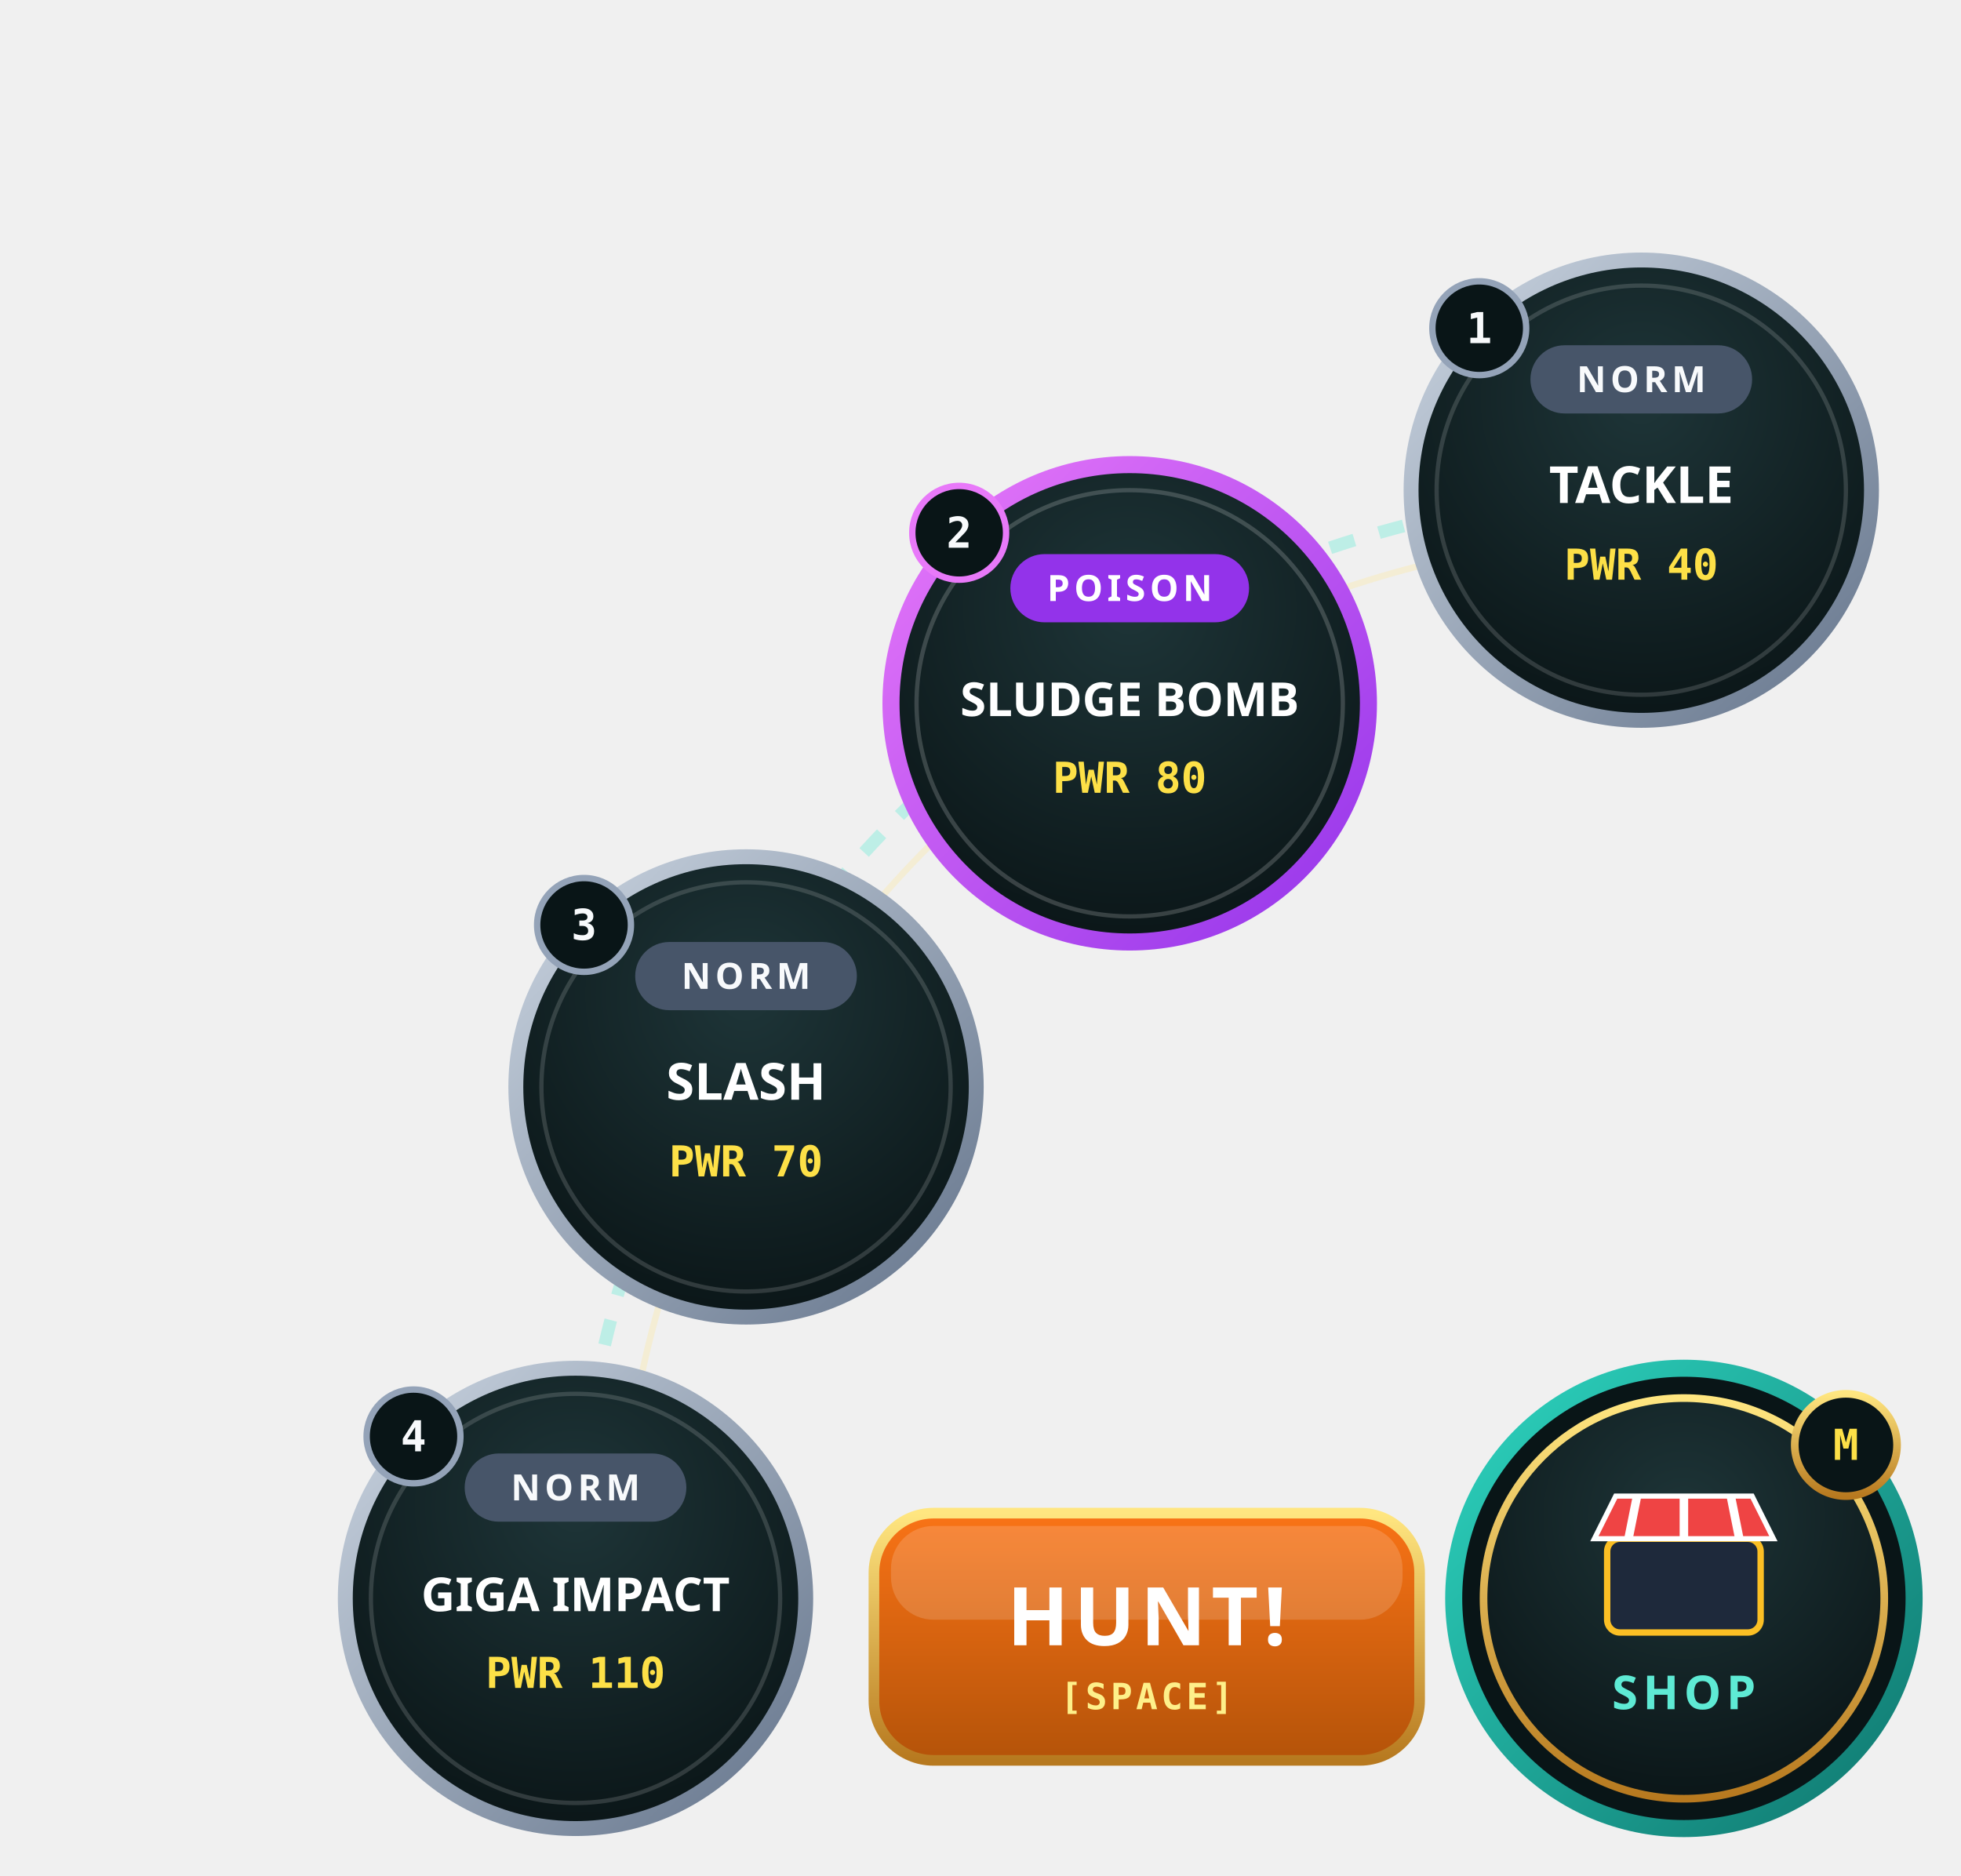
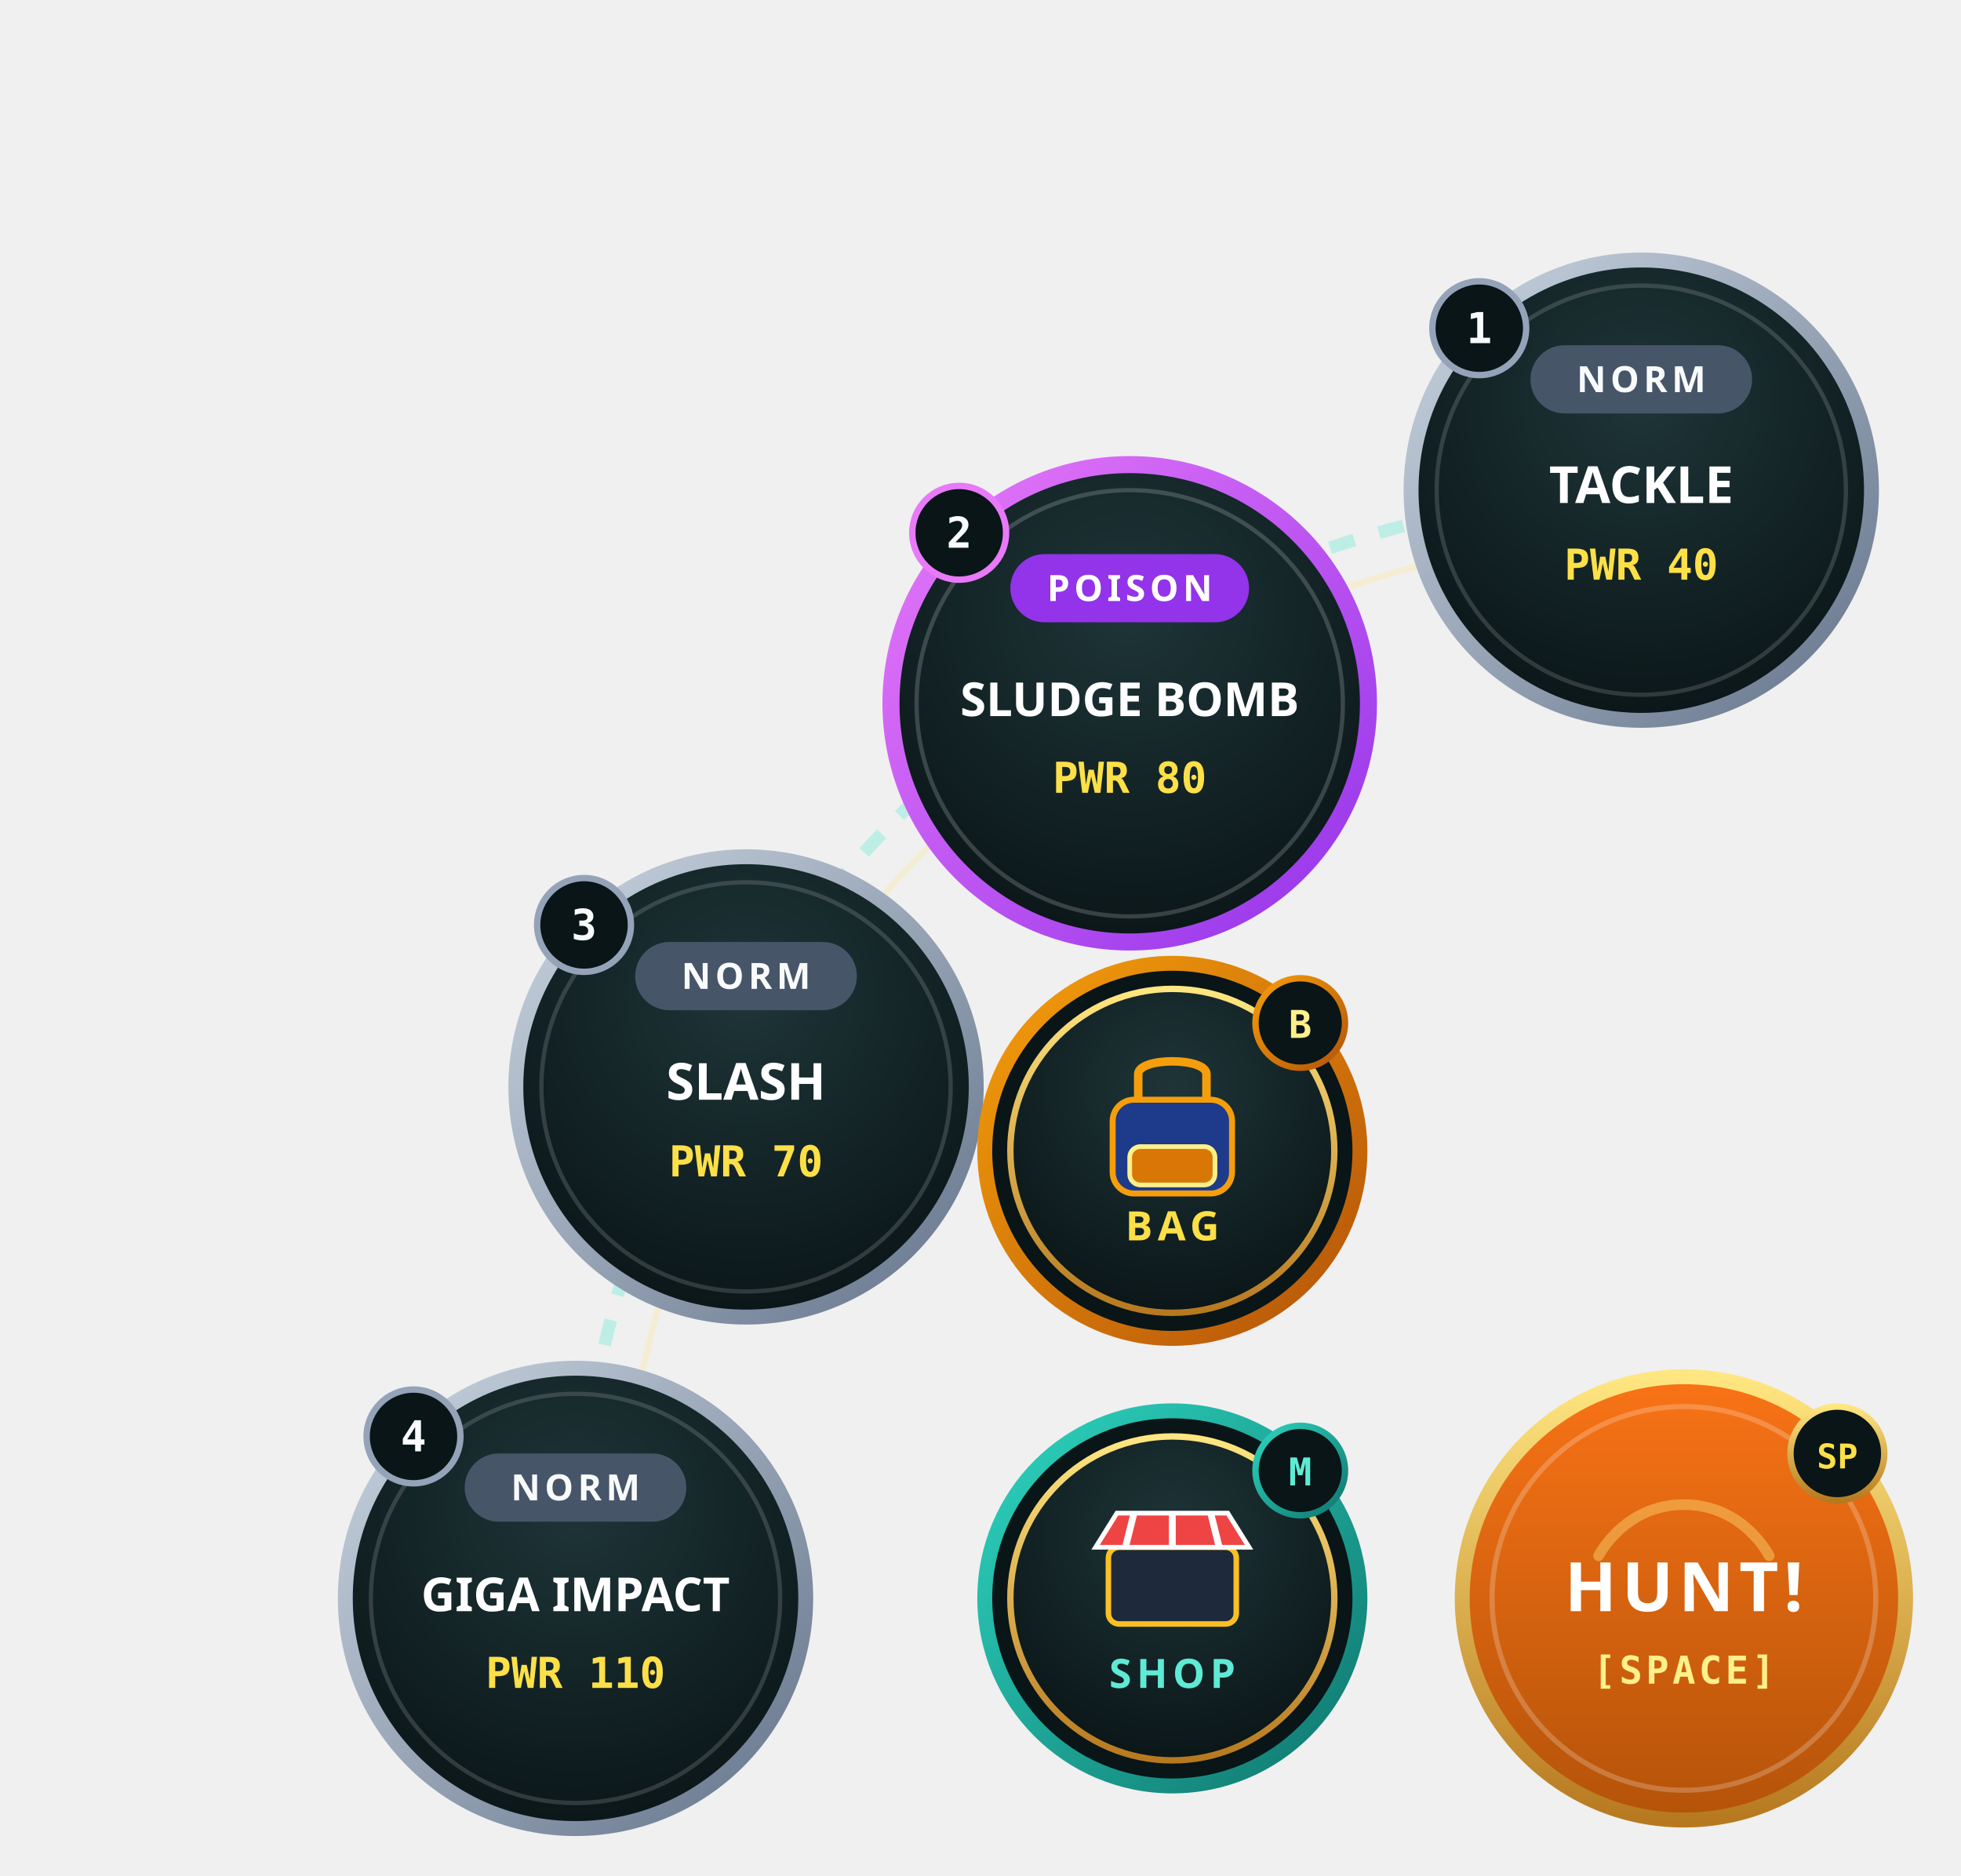
<svg xmlns="http://www.w3.org/2000/svg" width="460" height="440" viewBox="0 0 460 440" fill="none">
  <defs>
    <radialGradient id="nodeGlass" cx="50%" cy="30%" r="70%">
      <stop offset="0%" stop-color="#1E3538" />
      <stop offset="100%" stop-color="#0B1618" />
    </radialGradient>
    <linearGradient id="normGrad" x1="0%" y1="0%" x2="100%" y2="100%">
      <stop offset="0%" stop-color="#CBD5E1" />
      <stop offset="100%" stop-color="#64748B" />
    </linearGradient>
    <linearGradient id="poisonGrad" x1="0%" y1="0%" x2="100%" y2="100%">
      <stop offset="0%" stop-color="#E879F9" />
      <stop offset="100%" stop-color="#9333EA" />
    </linearGradient>
    <linearGradient id="huntOrange" x1="0%" y1="0%" x2="0%" y2="100%">
      <stop offset="0%" stop-color="#F97316" />
      <stop offset="100%" stop-color="#B45309" />
    </linearGradient>
    <linearGradient id="shopTeal" x1="0%" y1="0%" x2="100%" y2="100%">
      <stop offset="0%" stop-color="#2DD4BF" />
      <stop offset="100%" stop-color="#0F766E" />
    </linearGradient>
    <linearGradient id="goldBorder" x1="0%" y1="0%" x2="0%" y2="100%">
      <stop offset="0%" stop-color="#FFE680" />
      <stop offset="100%" stop-color="#B7791F" />
+     </linearGradient>
+     <linearGradient id="bagAmber" x1="0%" y1="0%" x2="100%" y2="100%">
+       <stop offset="0%" stop-color="#F59E0B" />
+       <stop offset="100%" stop-color="#B45309" />
    </linearGradient>
  </defs>
  <path d="M 135 375 A 260 260 0 0 1 395 115" stroke="#5EEAD4" stroke-opacity="0.35" stroke-width="3" stroke-dasharray="6 6" />
  <path d="M 145 375 A 250 250 0 0 1 395 125" stroke="#FFE680" stroke-opacity="0.25" stroke-width="1.5" />
  <g transform="translate(385, 115)">
    <circle r="54" fill="url(#nodeGlass)" stroke="url(#normGrad)" stroke-width="3.5" />
    <circle r="48" stroke="#FFFFFF" stroke-opacity="0.15" stroke-width="1" />
    <rect x="-26" y="-34" width="52" height="16" rx="8" fill="#475569" />
    <text y="-23" fill="#F8FAFC" font-family="system-ui, sans-serif" font-size="8.5" font-weight="800" letter-spacing="1" text-anchor="middle">NORM</text>
    <text y="3" fill="#FFFFFF" font-family="system-ui, sans-serif" font-size="12" font-weight="800" text-anchor="middle">TACKLE</text>
    <text y="21" fill="#FDE047" font-family="ui-monospace, monospace" font-size="10" font-weight="700" text-anchor="middle">PWR 40</text>
    <circle cx="-38" cy="-38" r="11" fill="#091517" stroke="#94A3B8" stroke-width="1.5" />
    <text x="-38" y="-34.5" fill="#F8FAFC" font-family="ui-monospace, monospace" font-size="10" font-weight="800" text-anchor="middle">1</text>
  </g>
  <g transform="translate(265, 165)">
    <circle r="56" fill="url(#nodeGlass)" stroke="url(#poisonGrad)" stroke-width="4" />
    <circle r="50" stroke="#FFFFFF" stroke-opacity="0.18" stroke-width="1" />
    <rect x="-28" y="-35" width="56" height="16" rx="8" fill="#9333EA" />
    <text y="-24" fill="#FFFFFF" font-family="system-ui, sans-serif" font-size="8.5" font-weight="800" letter-spacing="1" text-anchor="middle">POISON</text>
    <text y="3" fill="#FFFFFF" font-family="system-ui, sans-serif" font-size="11" font-weight="800" text-anchor="middle">SLUDGE BOMB</text>
    <text y="21" fill="#FDE047" font-family="ui-monospace, monospace" font-size="10" font-weight="700" text-anchor="middle">PWR 80</text>
    <circle cx="-40" cy="-40" r="11" fill="#091517" stroke="#E879F9" stroke-width="1.5" />
    <text x="-40" y="-36.5" fill="#F8FAFC" font-family="ui-monospace, monospace" font-size="10" font-weight="800" text-anchor="middle">2</text>
  </g>
  <g transform="translate(175, 255)">
    <circle r="54" fill="url(#nodeGlass)" stroke="url(#normGrad)" stroke-width="3.5" />
    <circle r="48" stroke="#FFFFFF" stroke-opacity="0.15" stroke-width="1" />
    <rect x="-26" y="-34" width="52" height="16" rx="8" fill="#475569" />
    <text y="-23" fill="#F8FAFC" font-family="system-ui, sans-serif" font-size="8.5" font-weight="800" letter-spacing="1" text-anchor="middle">NORM</text>
    <text y="3" fill="#FFFFFF" font-family="system-ui, sans-serif" font-size="12" font-weight="800" text-anchor="middle">SLASH</text>
    <text y="21" fill="#FDE047" font-family="ui-monospace, monospace" font-size="10" font-weight="700" text-anchor="middle">PWR 70</text>
    <circle cx="-38" cy="-38" r="11" fill="#091517" stroke="#94A3B8" stroke-width="1.5" />
    <text x="-38" y="-34.5" fill="#F8FAFC" font-family="ui-monospace, monospace" font-size="10" font-weight="800" text-anchor="middle">3</text>
  </g>
  <g transform="translate(135, 375)">
    <circle r="54" fill="url(#nodeGlass)" stroke="url(#normGrad)" stroke-width="3.5" />
    <circle r="48" stroke="#FFFFFF" stroke-opacity="0.15" stroke-width="1" />
    <rect x="-26" y="-34" width="52" height="16" rx="8" fill="#475569" />
    <text y="-23" fill="#F8FAFC" font-family="system-ui, sans-serif" font-size="8.5" font-weight="800" letter-spacing="1" text-anchor="middle">NORM</text>
    <text y="3" fill="#FFFFFF" font-family="system-ui, sans-serif" font-size="11" font-weight="800" text-anchor="middle">GIGA IMPACT</text>
    <text y="21" fill="#FDE047" font-family="ui-monospace, monospace" font-size="10" font-weight="700" text-anchor="middle">PWR 110</text>
    <circle cx="-38" cy="-38" r="11" fill="#091517" stroke="#94A3B8" stroke-width="1.5" />
    <text x="-38" y="-34.5" fill="#F8FAFC" font-family="ui-monospace, monospace" font-size="10" font-weight="800" text-anchor="middle">4</text>
  </g>
-   <g transform="translate(205, 355)">
-     <rect width="128" height="58" rx="14" fill="url(#huntOrange)" stroke="url(#goldBorder)" stroke-width="2.5" />
-     <rect x="4" y="3" width="120" height="22" rx="10" fill="#FFFFFF" fill-opacity="0.16" />
-     <text x="64" y="31" fill="#FFFFFF" font-family="system-ui, sans-serif" font-size="19" font-weight="900" letter-spacing="1.2" text-anchor="middle">HUNT!</text>
-     <text x="64" y="46" fill="#FEF08A" font-family="ui-monospace, monospace" font-size="8.5" font-weight="800" letter-spacing="0.8" text-anchor="middle">[SPACE]</text>
+   <g transform="translate(275, 270)">
+     <circle r="44" fill="#091517" stroke="url(#bagAmber)" stroke-width="3.5" />
+     <circle r="38" fill="url(#nodeGlass)" stroke="url(#goldBorder)" stroke-width="1.5" />
+     <rect x="-14" y="-12" width="28" height="22" rx="5" fill="#1E3A8A" stroke="#F59E0B" stroke-width="1.4" />
+     <rect x="-10" y="-1" width="20" height="9" rx="2.5" fill="#D97706" stroke="#FEF08A" stroke-width="1.1" />
+     <path d="M-8 -12V-18C-8 -20 -4 -21 0 -21C4 -21 8 -20 8 -18V-12" stroke="#F59E0B" stroke-width="2" fill="none" />
+     <text y="21" fill="#FDE047" font-family="system-ui, sans-serif" font-size="9.5" font-weight="900" letter-spacing="1.2" text-anchor="middle">BAG</text>
+     <circle cx="30" cy="-30" r="10.5" fill="#091517" stroke="url(#bagAmber)" stroke-width="1.5" />
+     <text x="30" y="-26.5" fill="#FEF08A" font-family="ui-monospace, monospace" font-size="9" font-weight="900" text-anchor="middle">B</text>
+   </g>
+   <g transform="translate(275, 375)">
+     <circle r="44" fill="#091517" stroke="url(#shopTeal)" stroke-width="3.5" />
+     <circle r="38" fill="url(#nodeGlass)" stroke="url(#goldBorder)" stroke-width="1.5" />
+     <rect x="-15" y="-12" width="30" height="18" rx="2.5" fill="#1E293B" stroke="#FBBF24" stroke-width="1.3" />
+     <path d="M-18 -12L-13 -20H13L18 -12H-18Z" fill="#EF4444" stroke="#FFFFFF" stroke-width="1.1" />
+     <path d="M-9 -20L-11 -12M0 -20V-12M9 -20L11 -12" stroke="#FFFFFF" stroke-width="1.6" />
+     <text y="21" fill="#5EEAD4" font-family="system-ui, sans-serif" font-size="9.5" font-weight="900" letter-spacing="1.2" text-anchor="middle">SHOP</text>
+     <circle cx="30" cy="-30" r="10.5" fill="#091517" stroke="url(#shopTeal)" stroke-width="1.5" />
+     <text x="30" y="-26.5" fill="#5EEAD4" font-family="ui-monospace, monospace" font-size="9" font-weight="900" text-anchor="middle">M</text>
  </g>
  <g transform="translate(395, 375)">
-     <circle r="54" fill="#091517" stroke="url(#shopTeal)" stroke-width="4" />
-     <circle r="47" fill="url(#nodeGlass)" stroke="url(#goldBorder)" stroke-width="1.8" />
-     <rect x="-18" y="-14" width="36" height="22" rx="3" fill="#1E293B" stroke="#FBBF24" stroke-width="1.5" />
-     <path d="M-21 -14L-16 -24H16L21 -14H-21Z" fill="#EF4444" stroke="#FFFFFF" stroke-width="1.2" />
-     <path d="M-11 -24L-13 -14M0 -24V-14M11 -24L13 -14" stroke="#FFFFFF" stroke-width="2" />
-     <text y="26" fill="#5EEAD4" font-family="system-ui, sans-serif" font-size="11" font-weight="900" letter-spacing="1.2" text-anchor="middle">SHOP</text>
-     <circle cx="38" cy="-36" r="12" fill="#091517" stroke="url(#goldBorder)" stroke-width="1.8" />
-     <text x="38" y="-32.5" fill="#FDE047" font-family="ui-monospace, monospace" font-size="10" font-weight="900" text-anchor="middle">M</text>
+     <circle r="52" fill="url(#huntOrange)" stroke="url(#goldBorder)" stroke-width="3.5" />
+     <circle r="45" stroke="#FFFFFF" stroke-opacity="0.22" stroke-width="1.2" />
+     <path d="M-20 -10C-20 -10 -14 -22 0 -22C14 -22 20 -10 20 -10" stroke="#FFE680" stroke-width="2.5" stroke-linecap="round" fill="none" opacity="0.4" />
+     <text y="3" fill="#FFFFFF" font-family="system-ui, sans-serif" font-size="16" font-weight="900" letter-spacing="1.2" text-anchor="middle">HUNT!</text>
+     <text y="20" fill="#FEF08A" font-family="ui-monospace, monospace" font-size="9" font-weight="800" letter-spacing="0.8" text-anchor="middle">[SPACE]</text>
+     <circle cx="36" cy="-34" r="11" fill="#091517" stroke="url(#goldBorder)" stroke-width="1.5" />
+     <text x="36" y="-30.5" fill="#FDE047" font-family="ui-monospace, monospace" font-size="8" font-weight="900" text-anchor="middle">SP</text>
  </g>
</svg>
